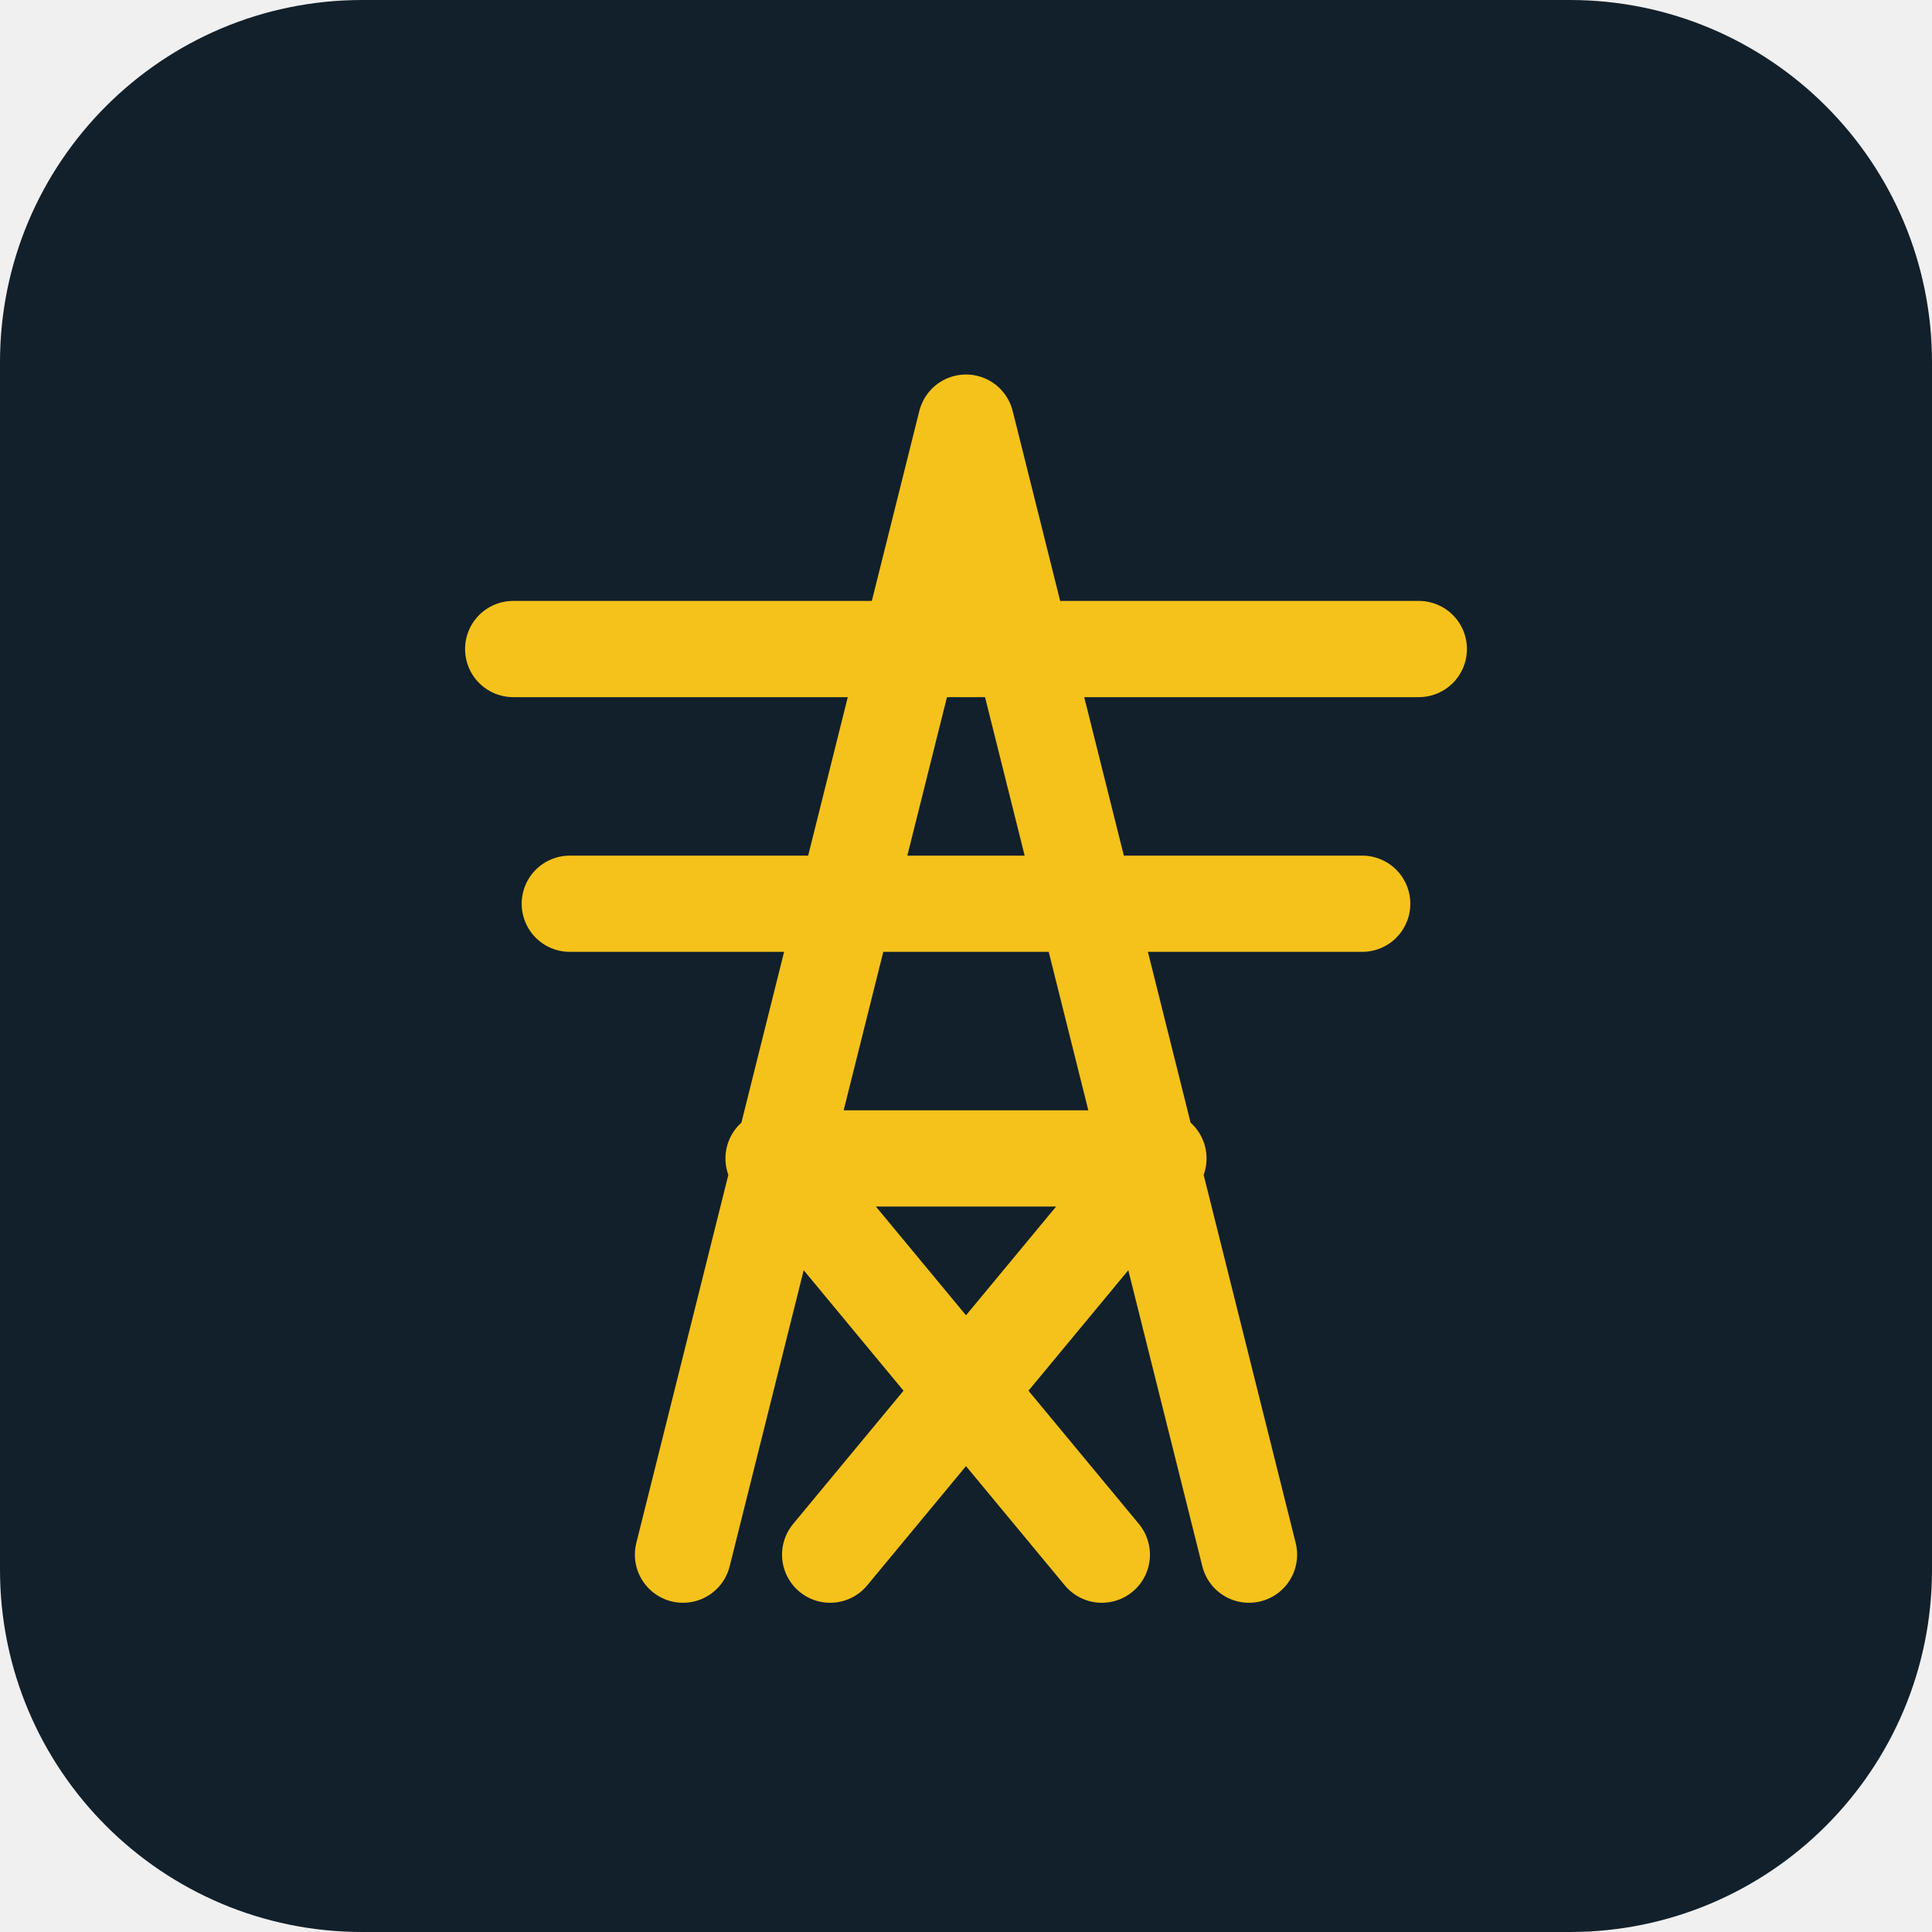
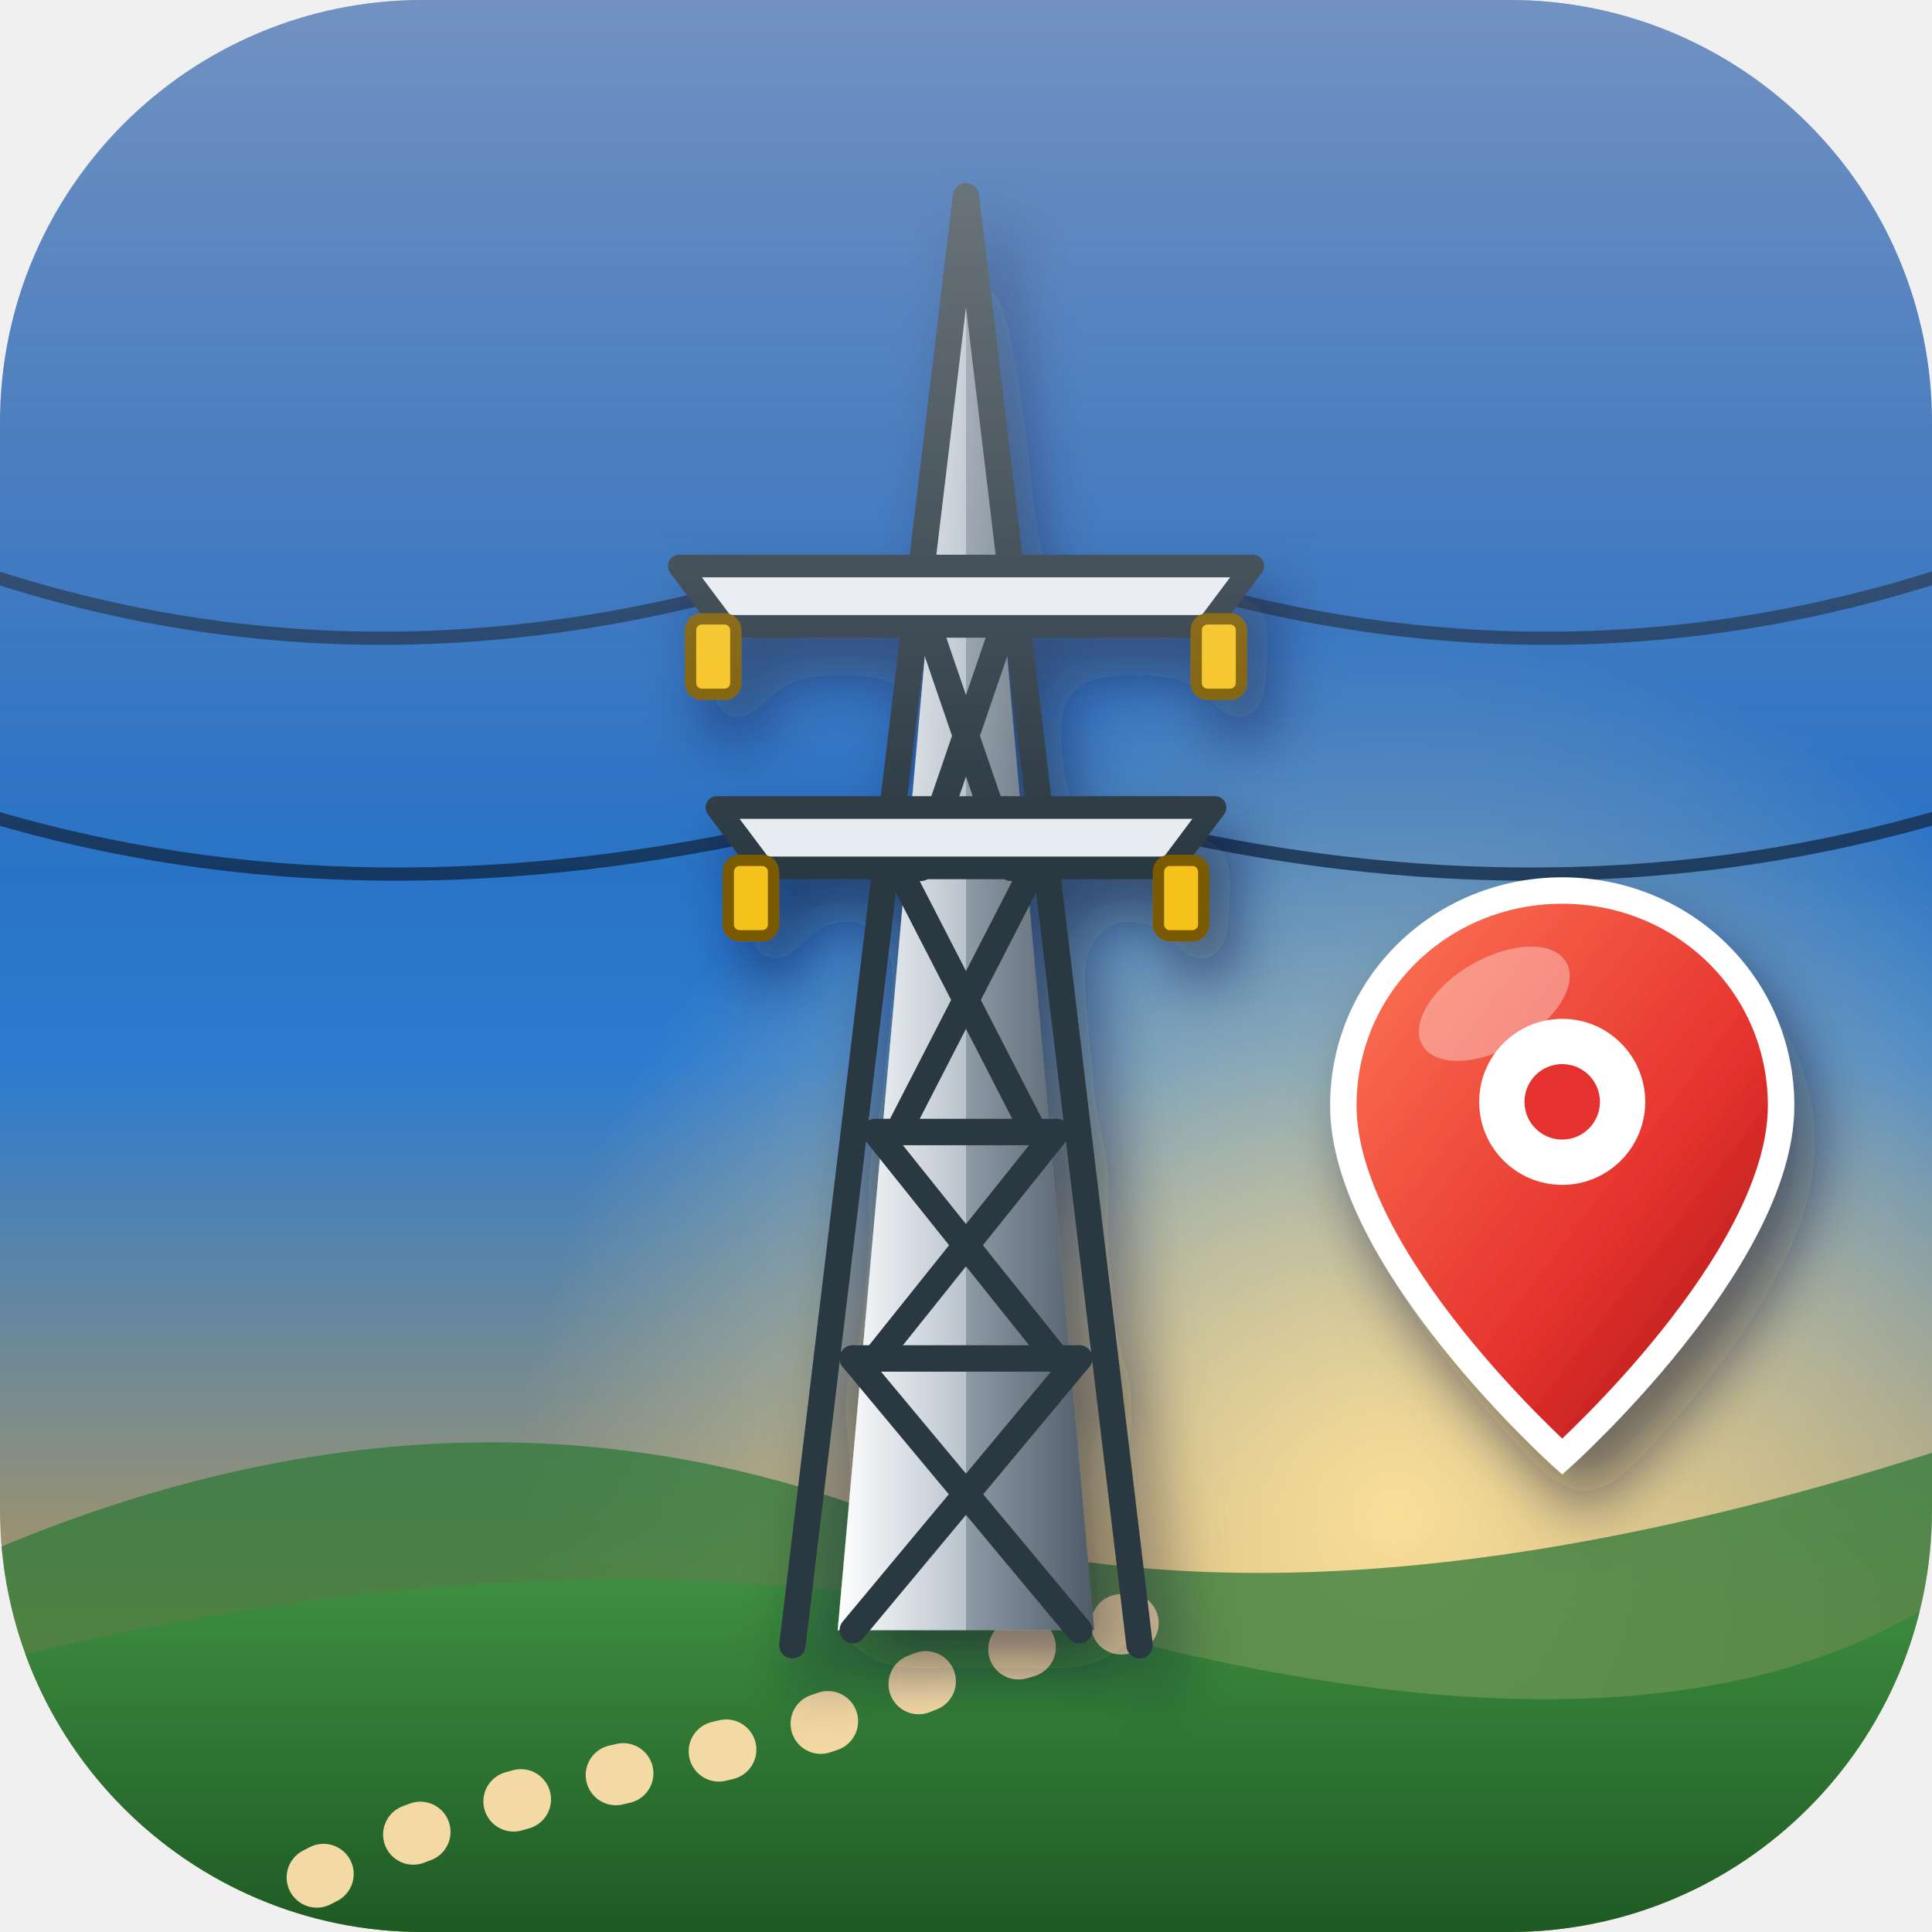
<svg xmlns="http://www.w3.org/2000/svg" viewBox="0 0 512 512">
-   <rect width="512" height="512" rx="96" fill="#12202B" />
-   <g fill="none" stroke="#F5C21B" stroke-width="26" stroke-linecap="round" stroke-linejoin="round" transform="translate(256 262) scale(15) translate(-12 -12)">
-     <path d="M12 2 7 22M12 2l5 20M8.6 15h6.8M9.6 10.5h4.8M10.6 6h2.8M4 6h16M5 10.5h14M8.6 15l5.8 7M15.4 15l-5.8 7" stroke-width="1.7" />
+   <defs>
+     <linearGradient id="sky" x1="0" y1="0" x2="0" y2="1">
+       <stop offset="0" stop-color="#1B4F9C" />
+       <stop offset=".55" stop-color="#2C7BD0" />
+       <stop offset="1" stop-color="#F6A623" />
+     </linearGradient>
+     <radialGradient id="sun" cx=".72" cy=".78" r=".45">
+       <stop offset="0" stop-color="#FFE29A" stop-opacity=".95" />
+       <stop offset="1" stop-color="#FFE29A" stop-opacity="0" />
+     </radialGradient>
+     <linearGradient id="ground" x1="0" y1="0" x2="0" y2="1">
+       <stop offset="0" stop-color="#3E8E41" />
+       <stop offset="1" stop-color="#1E5A24" />
+     </linearGradient>
+     <linearGradient id="steelL" x1="0" y1="0" x2="1" y2="0">
+       <stop offset="0" stop-color="#FFFFFF" />
+       <stop offset="1" stop-color="#B9C3CC" />
+     </linearGradient>
+     <linearGradient id="steelR" x1="0" y1="0" x2="1" y2="0">
+       <stop offset="0" stop-color="#8E9AA6" />
+       <stop offset="1" stop-color="#4E5B67" />
+     </linearGradient>
+     <linearGradient id="pin" x1="0" y1="0" x2="1" y2="1">
+       <stop offset="0" stop-color="#FF7A59" />
+       <stop offset=".6" stop-color="#E5322D" />
+       <stop offset="1" stop-color="#9E1414" />
+     </linearGradient>
+     <linearGradient id="gloss" x1="0" y1="0" x2="0" y2="1">
+       <stop offset="0" stop-color="#fff" stop-opacity=".38" />
+       <stop offset="1" stop-color="#fff" stop-opacity="0" />
+     </linearGradient>
+     <filter id="sh" x="-30%" y="-30%" width="160%" height="160%">
+       <feDropShadow dx="6" dy="10" stdDeviation="8" flood-color="#0A1A33" flood-opacity=".55" />
+     </filter>
+     <clipPath id="r">
+       <rect width="512" height="512" rx="112" />
+     </clipPath>
+   </defs>
+   <g clip-path="url(#r)">
+     <rect width="512" height="512" fill="url(#sky)" />
+     <rect width="512" height="512" fill="url(#sun)" />
+     <path d="M0 410 Q120 360 230 400 T512 385 V512 H0Z" fill="#2F7A3A" opacity=".75" />
+     <path d="M0 440 Q160 400 300 435 T512 425 V512 H0Z" fill="url(#ground)" />
+     <path d="M60 512 C120 470 190 470 230 452 S300 430 300 430" fill="none" stroke="#F3D9A4" stroke-width="16" stroke-linecap="round" stroke-dasharray="2 26" />
+     <g fill="none" stroke="#0F2440" stroke-width="3.5" opacity=".75">
+       <path d="M-10 150 Q90 185 196 156" />
+       <path d="M316 156 Q420 185 522 150" />
+       <path d="M-10 214 Q90 246 206 220" />
+       <path d="M306 220 Q420 246 522 214" />
+     </g>
+     <g filter="url(#sh)">
+       <path d="M256 52 L222 432 L256 432Z" fill="url(#steelL)" />
+       <path d="M256 52 L290 432 L256 432Z" fill="url(#steelR)" />
+       <g stroke="#2B3742" stroke-width="7" stroke-linecap="round" fill="none">
+         <path d="M256 52 L210 436 M256 52 L302 436" />
+         <path d="M232 300 L280 360 M280 300 L232 360 M226 360 L286 432 M286 360 L226 432" />
+         <path d="M238 230 L274 300 M274 230 L238 300 M244 160 L268 230 M268 160 L244 230" />
+         <path d="M232 300 H280 M226 360 H286" />
+       </g>
+       <path d="M180 150 H332 L320 166 H192Z" fill="#E7ECF0" stroke="#2B3742" stroke-width="6" stroke-linejoin="round" />
+       <path d="M190 214 H322 L310 230 H202Z" fill="#E7ECF0" stroke="#2B3742" stroke-width="6" stroke-linejoin="round" />
+       <g fill="#F5C21B" stroke="#7A5A00" stroke-width="3">
+         <rect x="183" y="164" width="12" height="20" rx="3" />
+         <rect x="317" y="164" width="12" height="20" rx="3" />
+         <rect x="193" y="228" width="12" height="20" rx="3" />
+         <rect x="307" y="228" width="12" height="20" rx="3" />
+       </g>
+     </g>
+     <g filter="url(#sh)" transform="translate(356 236)">
+       <path d="M58 0 C26 0 0 25 0 57 C0 98 58 150 58 150 C58 150 116 98 116 57 C116 25 90 0 58 0Z" fill="url(#pin)" stroke="#fff" stroke-width="7" />
+       <circle cx="58" cy="56" r="22" fill="#fff" />
+       <circle cx="58" cy="56" r="10" fill="#E5322D" />
+       <ellipse cx="40" cy="30" rx="22" ry="12" fill="#fff" opacity=".35" transform="rotate(-30 40 30)" />
+     </g>
+     <rect width="512" height="230" fill="url(#gloss)" />
  </g>
</svg>
